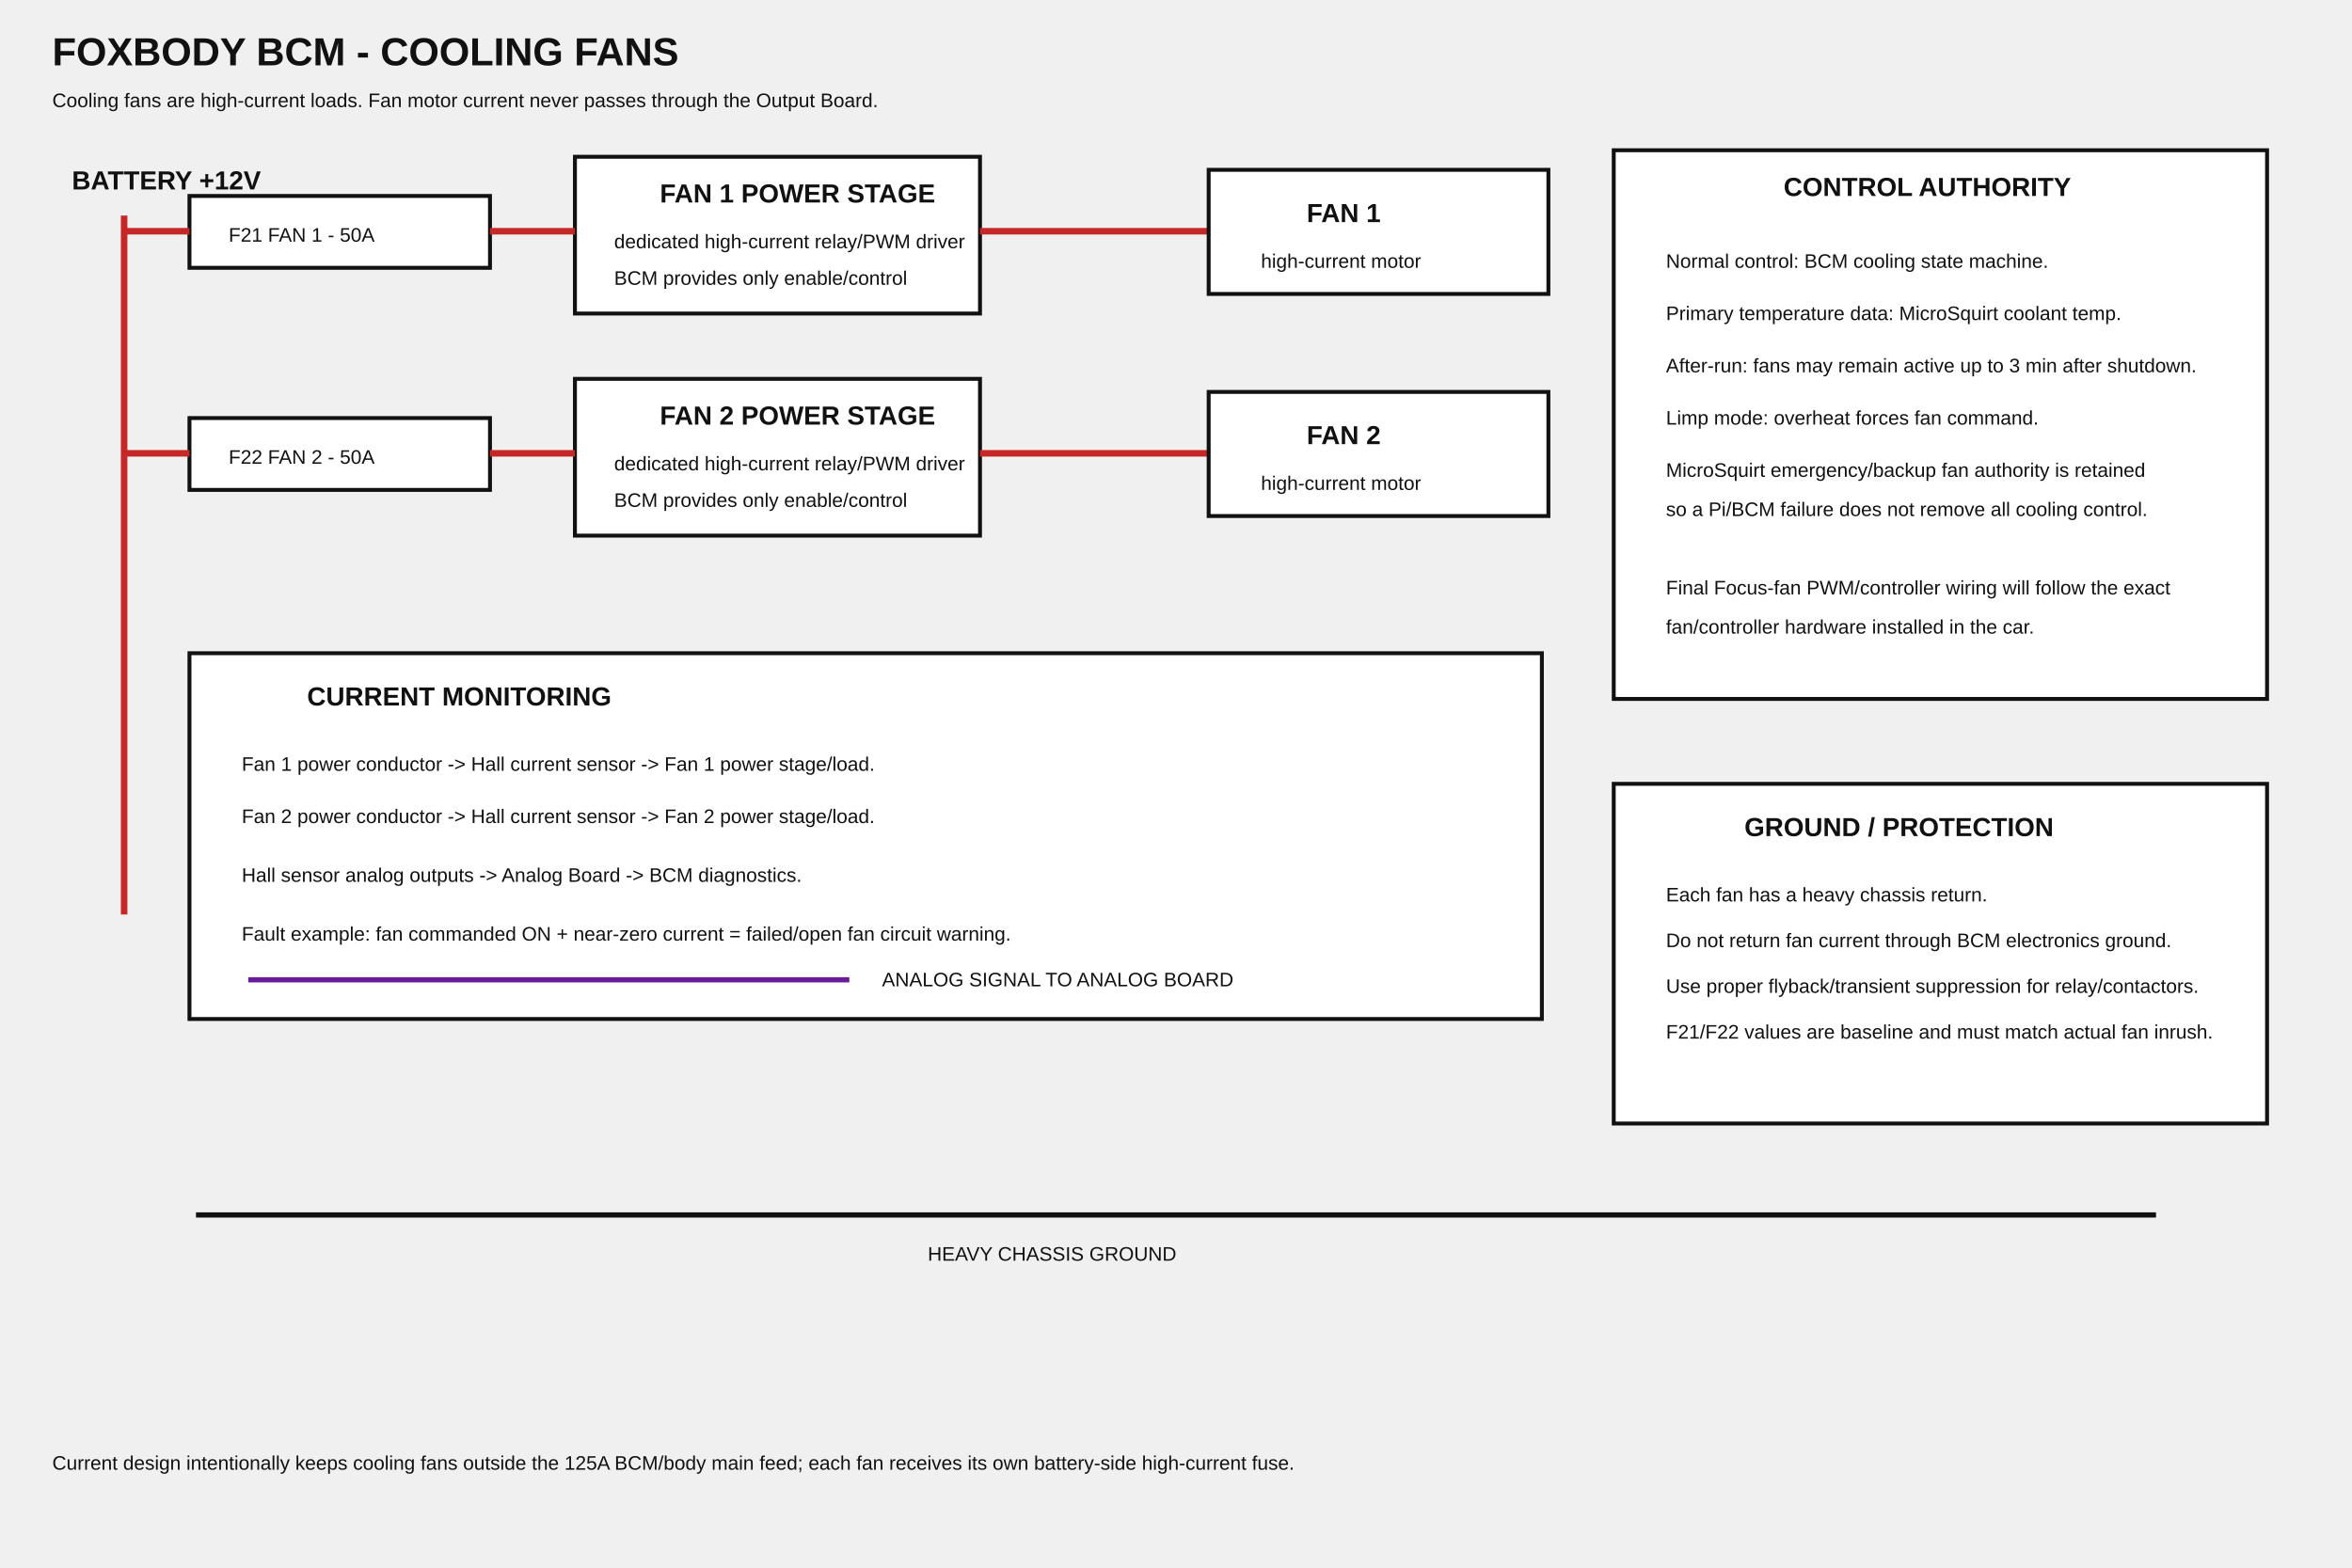
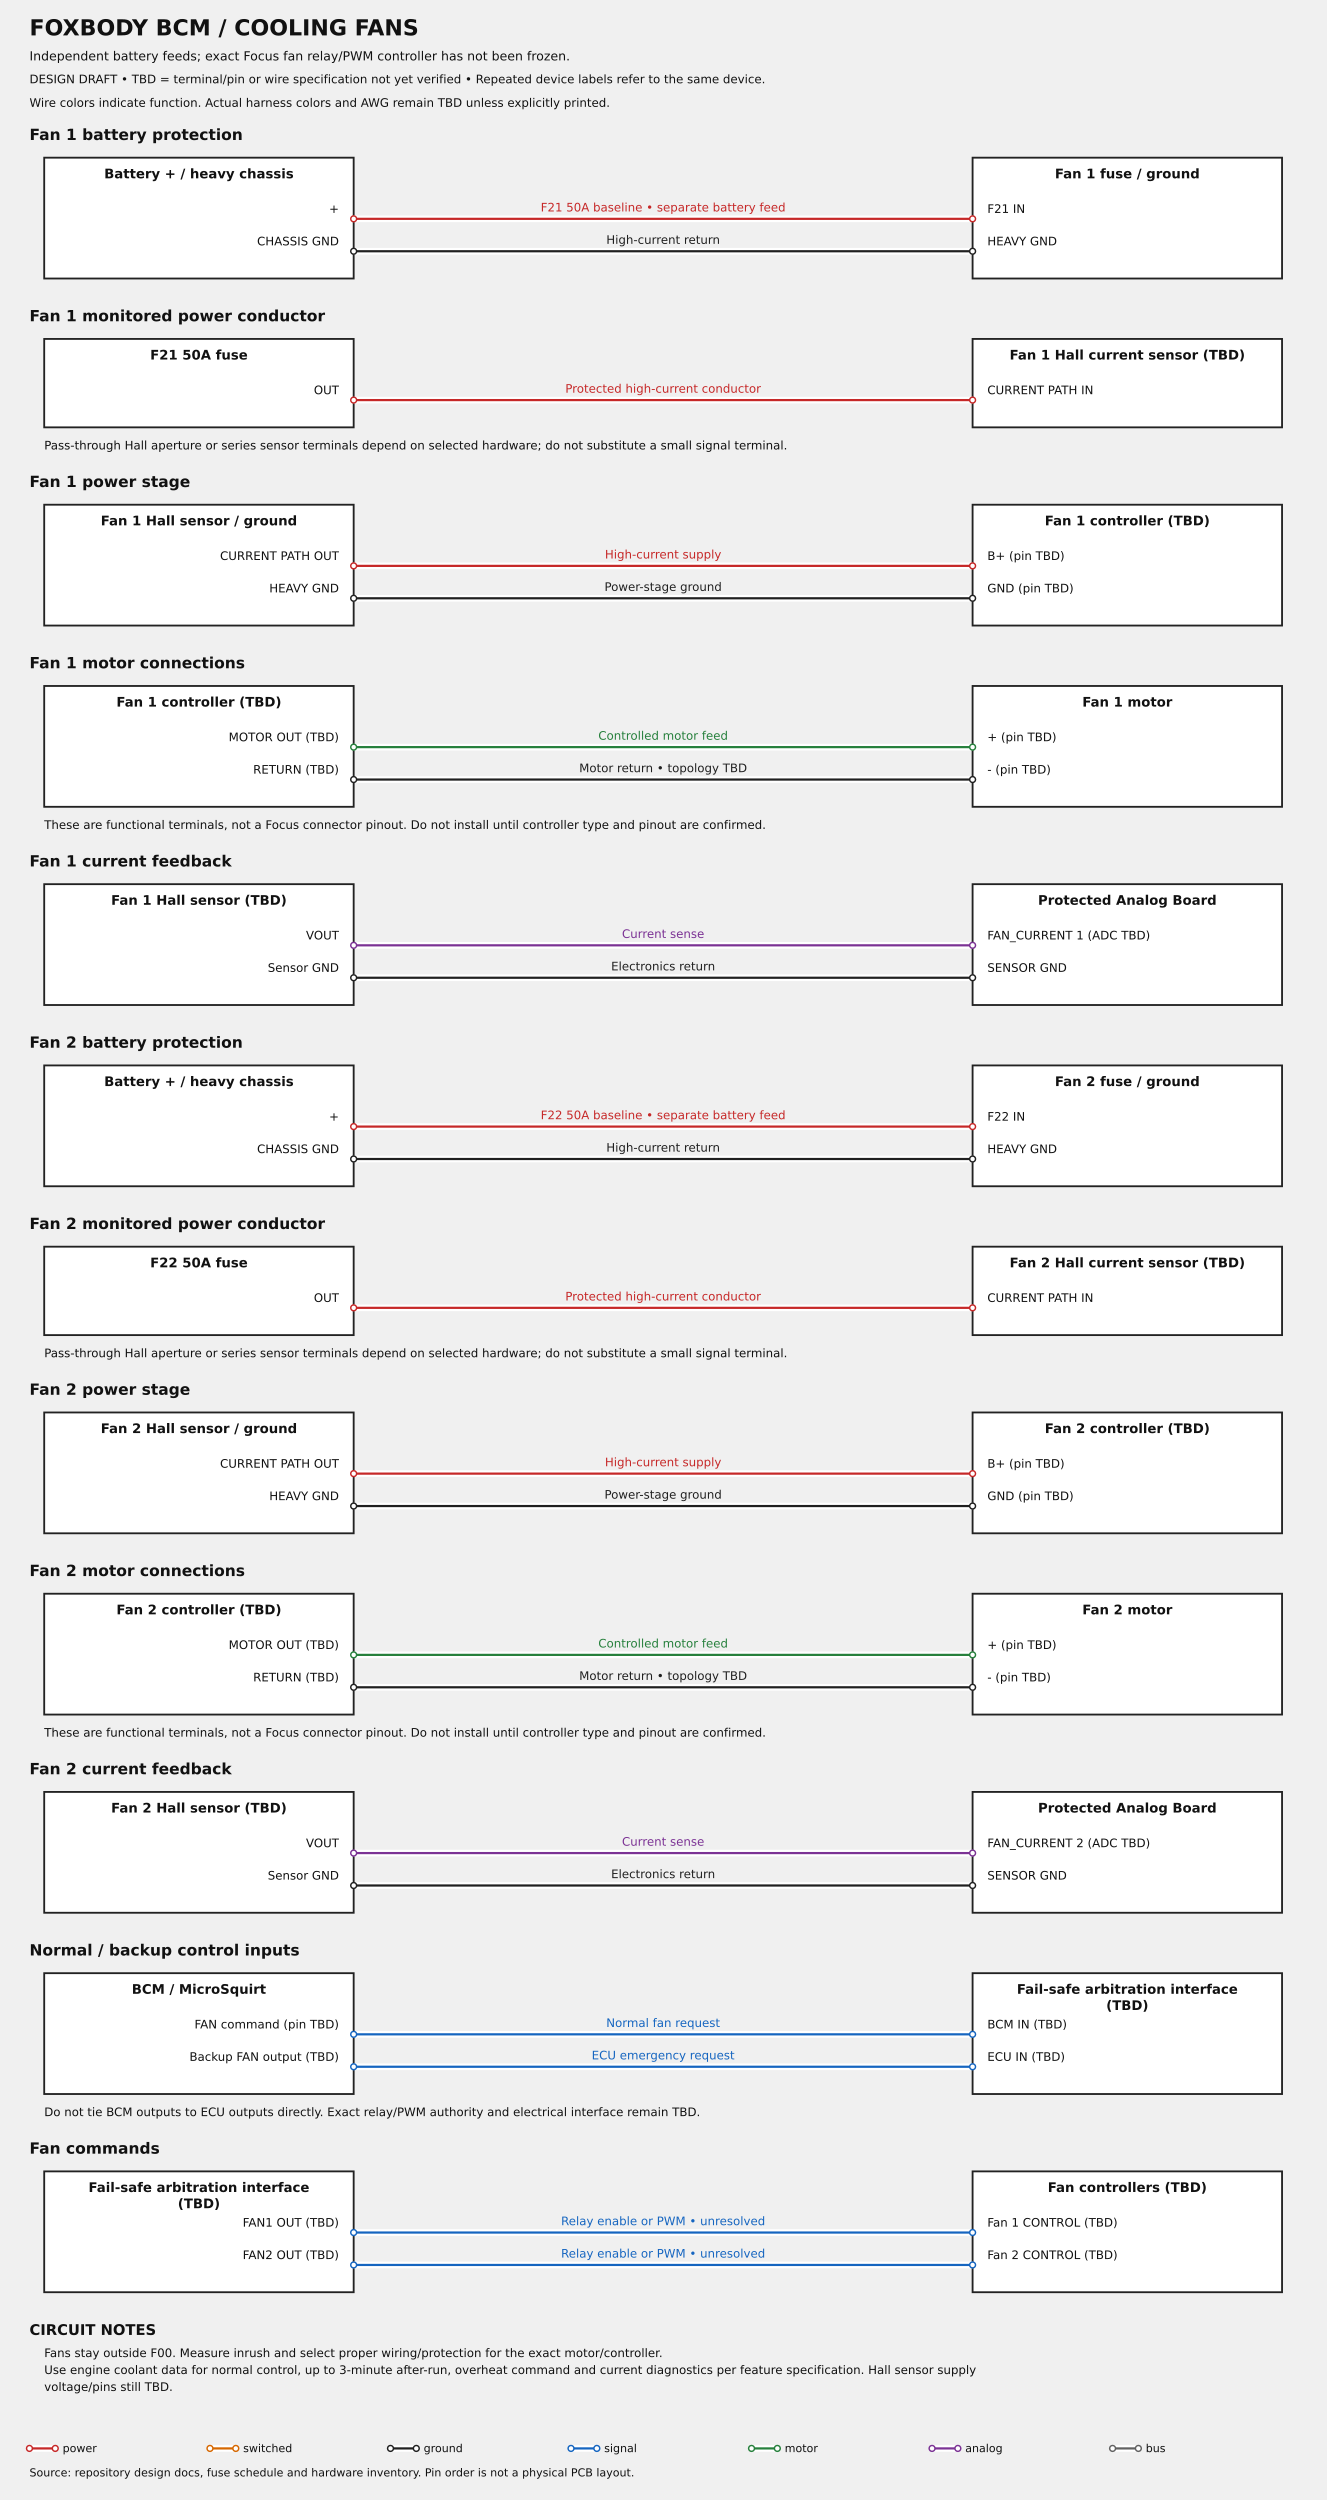
- <svg xmlns="http://www.w3.org/2000/svg" width="1800" height="1200" viewBox="0 0 1800 1200">
-   <style>text{font-family:Arial,sans-serif;fill:#111}.t{font-size:30px;font-weight:700}.h{font-size:20px;font-weight:700}.s{font-size:15px}.p{stroke:#c62828;stroke-width:5;fill:none}.g{stroke:#111;stroke-width:4;fill:none}.sig{stroke:#1565c0;stroke-width:4;fill:none}.ctl{stroke:#ef6c00;stroke-width:4;fill:none}.ana{stroke:#6a1b9a;stroke-width:4;fill:none}.box{fill:#fff;stroke:#111;stroke-width:3}</style>
-   <text x="40" y="50" class="t">FOXBODY BCM - COOLING FANS</text>
-   <text x="40" y="82" class="s">Cooling fans are high-current loads. Fan motor current never passes through the Output Board.</text>
-   <text x="55" y="145" class="h">BATTERY +12V</text>
-   <line x1="95" y1="165" x2="95" y2="700" class="p" />
-   <rect x="145" y="150" width="230" height="55" class="box" />
-   <text x="175" y="185" class="s">F21 FAN 1 - 50A</text>
-   <line x1="95" y1="177" x2="145" y2="177" class="p" />
-   <rect x="440" y="120" width="310" height="120" class="box" />
-   <text x="505" y="155" class="h">FAN 1 POWER STAGE</text>
-   <text x="470" y="190" class="s">dedicated high-current relay/PWM driver</text>
-   <text x="470" y="218" class="s">BCM provides only enable/control</text>
-   <line x1="375" y1="177" x2="440" y2="177" class="p" />
-   <line x1="750" y1="177" x2="925" y2="177" class="p" />
-   <rect x="925" y="130" width="260" height="95" class="box" />
-   <text x="1000" y="170" class="h">FAN 1</text>
-   <text x="965" y="205" class="s">high-current motor</text>
-   <rect x="145" y="320" width="230" height="55" class="box" />
-   <text x="175" y="355" class="s">F22 FAN 2 - 50A</text>
-   <line x1="95" y1="347" x2="145" y2="347" class="p" />
-   <rect x="440" y="290" width="310" height="120" class="box" />
-   <text x="505" y="325" class="h">FAN 2 POWER STAGE</text>
-   <text x="470" y="360" class="s">dedicated high-current relay/PWM driver</text>
-   <text x="470" y="388" class="s">BCM provides only enable/control</text>
-   <line x1="375" y1="347" x2="440" y2="347" class="p" />
-   <line x1="750" y1="347" x2="925" y2="347" class="p" />
-   <rect x="925" y="300" width="260" height="95" class="box" />
-   <text x="1000" y="340" class="h">FAN 2</text>
-   <text x="965" y="375" class="s">high-current motor</text>
-   <rect x="1235" y="115" width="500" height="420" class="box" />
-   <text x="1365" y="150" class="h">CONTROL AUTHORITY</text>
-   <text x="1275" y="205" class="s">Normal control: BCM cooling state machine.</text>
-   <text x="1275" y="245" class="s">Primary temperature data: MicroSquirt coolant temp.</text>
-   <text x="1275" y="285" class="s">After-run: fans may remain active up to 3 min after shutdown.</text>
-   <text x="1275" y="325" class="s">Limp mode: overheat forces fan command.</text>
-   <text x="1275" y="365" class="s">MicroSquirt emergency/backup fan authority is retained</text>
-   <text x="1275" y="395" class="s">so a Pi/BCM failure does not remove all cooling control.</text>
-   <text x="1275" y="455" class="s">Final Focus-fan PWM/controller wiring will follow the exact</text>
-   <text x="1275" y="485" class="s">fan/controller hardware installed in the car.</text>
-   <rect x="145" y="500" width="1035" height="280" class="box" />
-   <text x="235" y="540" class="h">CURRENT MONITORING</text>
-   <text x="185" y="590" class="s">Fan 1 power conductor -&gt; Hall current sensor -&gt; Fan 1 power stage/load.</text>
-   <text x="185" y="630" class="s">Fan 2 power conductor -&gt; Hall current sensor -&gt; Fan 2 power stage/load.</text>
-   <text x="185" y="675" class="s">Hall sensor analog outputs -&gt; Analog Board -&gt; BCM diagnostics.</text>
-   <text x="185" y="720" class="s">Fault example: fan commanded ON + near-zero current = failed/open fan circuit warning.</text>
-   <line x1="190" y1="750" x2="650" y2="750" class="ana" />
-   <text x="675" y="755" class="s">ANALOG SIGNAL TO ANALOG BOARD</text>
-   <rect x="1235" y="600" width="500" height="260" class="box" />
-   <text x="1335" y="640" class="h">GROUND / PROTECTION</text>
-   <text x="1275" y="690" class="s">Each fan has a heavy chassis return.</text>
-   <text x="1275" y="725" class="s">Do not return fan current through BCM electronics ground.</text>
-   <text x="1275" y="760" class="s">Use proper flyback/transient suppression for relay/contactors.</text>
-   <text x="1275" y="795" class="s">F21/F22 values are baseline and must match actual fan inrush.</text>
-   <line x1="150" y1="930" x2="1650" y2="930" class="g" />
-   <text x="710" y="965" class="s">HEAVY CHASSIS GROUND</text>
-   <text x="40" y="1125" class="s">Current design intentionally keeps cooling fans outside the 125A BCM/body main feed; each fan receives its own battery-side high-current fuse.</text>
+ <svg xmlns="http://www.w3.org/2000/svg" width="1800" height="3393" viewBox="0 0 1800 3393" role="img">
+   <g font-family="DejaVu Sans,Arial,sans-serif">
+     <text x="40" y="48" font-size="30" font-weight="700" text-anchor="start" fill="#111">FOXBODY BCM / COOLING FANS</text>
+     <text x="40" y="82" font-size="17" font-weight="400" text-anchor="start" fill="#111">Independent battery feeds; exact Focus fan relay/PWM controller has not been frozen.</text>
+     <text x="40" y="113" font-size="16" font-weight="400" text-anchor="start" fill="#111">DESIGN DRAFT • TBD = terminal/pin or wire specification not yet verified • Repeated device labels refer to the same device.</text>
+     <text x="40" y="145" font-size="16" font-weight="400" text-anchor="start" fill="#111">Wire colors indicate function. Actual harness colors and AWG remain TBD unless explicitly printed.</text>
+     <text x="40" y="190" font-size="21" font-weight="700" text-anchor="start" fill="#111">Fan 1 battery protection</text>
+     <rect x="60" y="214" width="420" height="164" fill="white" stroke="#222" stroke-width="2.5" />
+     <rect x="1320" y="214" width="420" height="164" fill="white" stroke="#222" stroke-width="2.5" />
+     <text x="270" y="242" font-size="18" font-weight="700" text-anchor="middle" fill="#111">Battery + / heavy chassis</text>
+     <text x="1530" y="242" font-size="18" font-weight="700" text-anchor="middle" fill="#111">Fan 1 fuse / ground</text>
+     <text x="460" y="289" font-size="16" font-weight="400" text-anchor="end" fill="#111">+</text>
+     <text x="1340" y="289" font-size="16" font-weight="400" text-anchor="start" fill="#111">F21 IN</text>
+     <polyline points="480,297 1320,297" fill="none" stroke="white" stroke-width="9" />
+     <polyline points="480,297 1320,297" fill="none" stroke="#c62828" stroke-width="3" />
+     <circle cx="480" cy="297" r="4" fill="white" stroke="#c62828" stroke-width="2" />
+     <circle cx="1320" cy="297" r="4" fill="white" stroke="#c62828" stroke-width="2" />
+     <text x="900" y="287" font-size="16" font-weight="400" text-anchor="middle" fill="#c62828">F21 50A baseline • separate battery feed</text>
+     <text x="460" y="333" font-size="16" font-weight="400" text-anchor="end" fill="#111">CHASSIS GND</text>
+     <text x="1340" y="333" font-size="16" font-weight="400" text-anchor="start" fill="#111">HEAVY GND</text>
+     <polyline points="480,341 1320,341" fill="none" stroke="white" stroke-width="9" />
+     <polyline points="480,341 1320,341" fill="none" stroke="#202020" stroke-width="3" />
+     <circle cx="480" cy="341" r="4" fill="white" stroke="#202020" stroke-width="2" />
+     <circle cx="1320" cy="341" r="4" fill="white" stroke="#202020" stroke-width="2" />
+     <text x="900" y="331" font-size="16" font-weight="400" text-anchor="middle" fill="#202020">High-current return</text>
+     <text x="40" y="436" font-size="21" font-weight="700" text-anchor="start" fill="#111">Fan 1 monitored power conductor</text>
+     <rect x="60" y="460" width="420" height="120" fill="white" stroke="#222" stroke-width="2.5" />
+     <rect x="1320" y="460" width="420" height="120" fill="white" stroke="#222" stroke-width="2.5" />
+     <text x="270" y="488" font-size="18" font-weight="700" text-anchor="middle" fill="#111">F21 50A fuse</text>
+     <text x="1530" y="488" font-size="18" font-weight="700" text-anchor="middle" fill="#111">Fan 1 Hall current sensor (TBD)</text>
+     <text x="460" y="535" font-size="16" font-weight="400" text-anchor="end" fill="#111">OUT</text>
+     <text x="1340" y="535" font-size="16" font-weight="400" text-anchor="start" fill="#111">CURRENT PATH IN</text>
+     <polyline points="480,543 1320,543" fill="none" stroke="white" stroke-width="9" />
+     <polyline points="480,543 1320,543" fill="none" stroke="#c62828" stroke-width="3" />
+     <circle cx="480" cy="543" r="4" fill="white" stroke="#c62828" stroke-width="2" />
+     <circle cx="1320" cy="543" r="4" fill="white" stroke="#c62828" stroke-width="2" />
+     <text x="900" y="533" font-size="16" font-weight="400" text-anchor="middle" fill="#c62828">Protected high-current conductor</text>
+     <text x="60" y="610" font-size="16" font-weight="400" text-anchor="start" fill="#111">Pass-through Hall aperture or series sensor terminals depend on selected hardware; do not substitute a small signal terminal.</text>
+     <text x="40" y="661" font-size="21" font-weight="700" text-anchor="start" fill="#111">Fan 1 power stage</text>
+     <rect x="60" y="685" width="420" height="164" fill="white" stroke="#222" stroke-width="2.5" />
+     <rect x="1320" y="685" width="420" height="164" fill="white" stroke="#222" stroke-width="2.5" />
+     <text x="270" y="713" font-size="18" font-weight="700" text-anchor="middle" fill="#111">Fan 1 Hall sensor / ground</text>
+     <text x="1530" y="713" font-size="18" font-weight="700" text-anchor="middle" fill="#111">Fan 1 controller (TBD)</text>
+     <text x="460" y="760" font-size="16" font-weight="400" text-anchor="end" fill="#111">CURRENT PATH OUT</text>
+     <text x="1340" y="760" font-size="16" font-weight="400" text-anchor="start" fill="#111">B+ (pin TBD)</text>
+     <polyline points="480,768 1320,768" fill="none" stroke="white" stroke-width="9" />
+     <polyline points="480,768 1320,768" fill="none" stroke="#c62828" stroke-width="3" />
+     <circle cx="480" cy="768" r="4" fill="white" stroke="#c62828" stroke-width="2" />
+     <circle cx="1320" cy="768" r="4" fill="white" stroke="#c62828" stroke-width="2" />
+     <text x="900" y="758" font-size="16" font-weight="400" text-anchor="middle" fill="#c62828">High-current supply</text>
+     <text x="460" y="804" font-size="16" font-weight="400" text-anchor="end" fill="#111">HEAVY GND</text>
+     <text x="1340" y="804" font-size="16" font-weight="400" text-anchor="start" fill="#111">GND (pin TBD)</text>
+     <polyline points="480,812 1320,812" fill="none" stroke="white" stroke-width="9" />
+     <polyline points="480,812 1320,812" fill="none" stroke="#202020" stroke-width="3" />
+     <circle cx="480" cy="812" r="4" fill="white" stroke="#202020" stroke-width="2" />
+     <circle cx="1320" cy="812" r="4" fill="white" stroke="#202020" stroke-width="2" />
+     <text x="900" y="802" font-size="16" font-weight="400" text-anchor="middle" fill="#202020">Power-stage ground</text>
+     <text x="40" y="907" font-size="21" font-weight="700" text-anchor="start" fill="#111">Fan 1 motor connections</text>
+     <rect x="60" y="931" width="420" height="164" fill="white" stroke="#222" stroke-width="2.5" />
+     <rect x="1320" y="931" width="420" height="164" fill="white" stroke="#222" stroke-width="2.5" />
+     <text x="270" y="959" font-size="18" font-weight="700" text-anchor="middle" fill="#111">Fan 1 controller (TBD)</text>
+     <text x="1530" y="959" font-size="18" font-weight="700" text-anchor="middle" fill="#111">Fan 1 motor</text>
+     <text x="460" y="1006" font-size="16" font-weight="400" text-anchor="end" fill="#111">MOTOR OUT (TBD)</text>
+     <text x="1340" y="1006" font-size="16" font-weight="400" text-anchor="start" fill="#111">+ (pin TBD)</text>
+     <polyline points="480,1014 1320,1014" fill="none" stroke="white" stroke-width="9" />
+     <polyline points="480,1014 1320,1014" fill="none" stroke="#26803c" stroke-width="3" />
+     <circle cx="480" cy="1014" r="4" fill="white" stroke="#26803c" stroke-width="2" />
+     <circle cx="1320" cy="1014" r="4" fill="white" stroke="#26803c" stroke-width="2" />
+     <text x="900" y="1004" font-size="16" font-weight="400" text-anchor="middle" fill="#26803c">Controlled motor feed</text>
+     <text x="460" y="1050" font-size="16" font-weight="400" text-anchor="end" fill="#111">RETURN (TBD)</text>
+     <text x="1340" y="1050" font-size="16" font-weight="400" text-anchor="start" fill="#111">- (pin TBD)</text>
+     <polyline points="480,1058 1320,1058" fill="none" stroke="white" stroke-width="9" />
+     <polyline points="480,1058 1320,1058" fill="none" stroke="#202020" stroke-width="3" />
+     <circle cx="480" cy="1058" r="4" fill="white" stroke="#202020" stroke-width="2" />
+     <circle cx="1320" cy="1058" r="4" fill="white" stroke="#202020" stroke-width="2" />
+     <text x="900" y="1048" font-size="16" font-weight="400" text-anchor="middle" fill="#202020">Motor return • topology TBD</text>
+     <text x="60" y="1125" font-size="16" font-weight="400" text-anchor="start" fill="#111">These are functional terminals, not a Focus connector pinout. Do not install until controller type and pinout are confirmed.</text>
+     <text x="40" y="1176" font-size="21" font-weight="700" text-anchor="start" fill="#111">Fan 1 current feedback</text>
+     <rect x="60" y="1200" width="420" height="164" fill="white" stroke="#222" stroke-width="2.5" />
+     <rect x="1320" y="1200" width="420" height="164" fill="white" stroke="#222" stroke-width="2.5" />
+     <text x="270" y="1228" font-size="18" font-weight="700" text-anchor="middle" fill="#111">Fan 1 Hall sensor (TBD)</text>
+     <text x="1530" y="1228" font-size="18" font-weight="700" text-anchor="middle" fill="#111">Protected Analog Board</text>
+     <text x="460" y="1275" font-size="16" font-weight="400" text-anchor="end" fill="#111">VOUT</text>
+     <text x="1340" y="1275" font-size="16" font-weight="400" text-anchor="start" fill="#111">FAN_CURRENT 1 (ADC TBD)</text>
+     <polyline points="480,1283 1320,1283" fill="none" stroke="white" stroke-width="9" />
+     <polyline points="480,1283 1320,1283" fill="none" stroke="#7b3294" stroke-width="3" />
+     <circle cx="480" cy="1283" r="4" fill="white" stroke="#7b3294" stroke-width="2" />
+     <circle cx="1320" cy="1283" r="4" fill="white" stroke="#7b3294" stroke-width="2" />
+     <text x="900" y="1273" font-size="16" font-weight="400" text-anchor="middle" fill="#7b3294">Current sense</text>
+     <text x="460" y="1319" font-size="16" font-weight="400" text-anchor="end" fill="#111">Sensor GND</text>
+     <text x="1340" y="1319" font-size="16" font-weight="400" text-anchor="start" fill="#111">SENSOR GND</text>
+     <polyline points="480,1327 1320,1327" fill="none" stroke="white" stroke-width="9" />
+     <polyline points="480,1327 1320,1327" fill="none" stroke="#202020" stroke-width="3" />
+     <circle cx="480" cy="1327" r="4" fill="white" stroke="#202020" stroke-width="2" />
+     <circle cx="1320" cy="1327" r="4" fill="white" stroke="#202020" stroke-width="2" />
+     <text x="900" y="1317" font-size="16" font-weight="400" text-anchor="middle" fill="#202020">Electronics return</text>
+     <text x="40" y="1422" font-size="21" font-weight="700" text-anchor="start" fill="#111">Fan 2 battery protection</text>
+     <rect x="60" y="1446" width="420" height="164" fill="white" stroke="#222" stroke-width="2.5" />
+     <rect x="1320" y="1446" width="420" height="164" fill="white" stroke="#222" stroke-width="2.5" />
+     <text x="270" y="1474" font-size="18" font-weight="700" text-anchor="middle" fill="#111">Battery + / heavy chassis</text>
+     <text x="1530" y="1474" font-size="18" font-weight="700" text-anchor="middle" fill="#111">Fan 2 fuse / ground</text>
+     <text x="460" y="1521" font-size="16" font-weight="400" text-anchor="end" fill="#111">+</text>
+     <text x="1340" y="1521" font-size="16" font-weight="400" text-anchor="start" fill="#111">F22 IN</text>
+     <polyline points="480,1529 1320,1529" fill="none" stroke="white" stroke-width="9" />
+     <polyline points="480,1529 1320,1529" fill="none" stroke="#c62828" stroke-width="3" />
+     <circle cx="480" cy="1529" r="4" fill="white" stroke="#c62828" stroke-width="2" />
+     <circle cx="1320" cy="1529" r="4" fill="white" stroke="#c62828" stroke-width="2" />
+     <text x="900" y="1519" font-size="16" font-weight="400" text-anchor="middle" fill="#c62828">F22 50A baseline • separate battery feed</text>
+     <text x="460" y="1565" font-size="16" font-weight="400" text-anchor="end" fill="#111">CHASSIS GND</text>
+     <text x="1340" y="1565" font-size="16" font-weight="400" text-anchor="start" fill="#111">HEAVY GND</text>
+     <polyline points="480,1573 1320,1573" fill="none" stroke="white" stroke-width="9" />
+     <polyline points="480,1573 1320,1573" fill="none" stroke="#202020" stroke-width="3" />
+     <circle cx="480" cy="1573" r="4" fill="white" stroke="#202020" stroke-width="2" />
+     <circle cx="1320" cy="1573" r="4" fill="white" stroke="#202020" stroke-width="2" />
+     <text x="900" y="1563" font-size="16" font-weight="400" text-anchor="middle" fill="#202020">High-current return</text>
+     <text x="40" y="1668" font-size="21" font-weight="700" text-anchor="start" fill="#111">Fan 2 monitored power conductor</text>
+     <rect x="60" y="1692" width="420" height="120" fill="white" stroke="#222" stroke-width="2.5" />
+     <rect x="1320" y="1692" width="420" height="120" fill="white" stroke="#222" stroke-width="2.5" />
+     <text x="270" y="1720" font-size="18" font-weight="700" text-anchor="middle" fill="#111">F22 50A fuse</text>
+     <text x="1530" y="1720" font-size="18" font-weight="700" text-anchor="middle" fill="#111">Fan 2 Hall current sensor (TBD)</text>
+     <text x="460" y="1767" font-size="16" font-weight="400" text-anchor="end" fill="#111">OUT</text>
+     <text x="1340" y="1767" font-size="16" font-weight="400" text-anchor="start" fill="#111">CURRENT PATH IN</text>
+     <polyline points="480,1775 1320,1775" fill="none" stroke="white" stroke-width="9" />
+     <polyline points="480,1775 1320,1775" fill="none" stroke="#c62828" stroke-width="3" />
+     <circle cx="480" cy="1775" r="4" fill="white" stroke="#c62828" stroke-width="2" />
+     <circle cx="1320" cy="1775" r="4" fill="white" stroke="#c62828" stroke-width="2" />
+     <text x="900" y="1765" font-size="16" font-weight="400" text-anchor="middle" fill="#c62828">Protected high-current conductor</text>
+     <text x="60" y="1842" font-size="16" font-weight="400" text-anchor="start" fill="#111">Pass-through Hall aperture or series sensor terminals depend on selected hardware; do not substitute a small signal terminal.</text>
+     <text x="40" y="1893" font-size="21" font-weight="700" text-anchor="start" fill="#111">Fan 2 power stage</text>
+     <rect x="60" y="1917" width="420" height="164" fill="white" stroke="#222" stroke-width="2.5" />
+     <rect x="1320" y="1917" width="420" height="164" fill="white" stroke="#222" stroke-width="2.5" />
+     <text x="270" y="1945" font-size="18" font-weight="700" text-anchor="middle" fill="#111">Fan 2 Hall sensor / ground</text>
+     <text x="1530" y="1945" font-size="18" font-weight="700" text-anchor="middle" fill="#111">Fan 2 controller (TBD)</text>
+     <text x="460" y="1992" font-size="16" font-weight="400" text-anchor="end" fill="#111">CURRENT PATH OUT</text>
+     <text x="1340" y="1992" font-size="16" font-weight="400" text-anchor="start" fill="#111">B+ (pin TBD)</text>
+     <polyline points="480,2000 1320,2000" fill="none" stroke="white" stroke-width="9" />
+     <polyline points="480,2000 1320,2000" fill="none" stroke="#c62828" stroke-width="3" />
+     <circle cx="480" cy="2000" r="4" fill="white" stroke="#c62828" stroke-width="2" />
+     <circle cx="1320" cy="2000" r="4" fill="white" stroke="#c62828" stroke-width="2" />
+     <text x="900" y="1990" font-size="16" font-weight="400" text-anchor="middle" fill="#c62828">High-current supply</text>
+     <text x="460" y="2036" font-size="16" font-weight="400" text-anchor="end" fill="#111">HEAVY GND</text>
+     <text x="1340" y="2036" font-size="16" font-weight="400" text-anchor="start" fill="#111">GND (pin TBD)</text>
+     <polyline points="480,2044 1320,2044" fill="none" stroke="white" stroke-width="9" />
+     <polyline points="480,2044 1320,2044" fill="none" stroke="#202020" stroke-width="3" />
+     <circle cx="480" cy="2044" r="4" fill="white" stroke="#202020" stroke-width="2" />
+     <circle cx="1320" cy="2044" r="4" fill="white" stroke="#202020" stroke-width="2" />
+     <text x="900" y="2034" font-size="16" font-weight="400" text-anchor="middle" fill="#202020">Power-stage ground</text>
+     <text x="40" y="2139" font-size="21" font-weight="700" text-anchor="start" fill="#111">Fan 2 motor connections</text>
+     <rect x="60" y="2163" width="420" height="164" fill="white" stroke="#222" stroke-width="2.5" />
+     <rect x="1320" y="2163" width="420" height="164" fill="white" stroke="#222" stroke-width="2.5" />
+     <text x="270" y="2191" font-size="18" font-weight="700" text-anchor="middle" fill="#111">Fan 2 controller (TBD)</text>
+     <text x="1530" y="2191" font-size="18" font-weight="700" text-anchor="middle" fill="#111">Fan 2 motor</text>
+     <text x="460" y="2238" font-size="16" font-weight="400" text-anchor="end" fill="#111">MOTOR OUT (TBD)</text>
+     <text x="1340" y="2238" font-size="16" font-weight="400" text-anchor="start" fill="#111">+ (pin TBD)</text>
+     <polyline points="480,2246 1320,2246" fill="none" stroke="white" stroke-width="9" />
+     <polyline points="480,2246 1320,2246" fill="none" stroke="#26803c" stroke-width="3" />
+     <circle cx="480" cy="2246" r="4" fill="white" stroke="#26803c" stroke-width="2" />
+     <circle cx="1320" cy="2246" r="4" fill="white" stroke="#26803c" stroke-width="2" />
+     <text x="900" y="2236" font-size="16" font-weight="400" text-anchor="middle" fill="#26803c">Controlled motor feed</text>
+     <text x="460" y="2282" font-size="16" font-weight="400" text-anchor="end" fill="#111">RETURN (TBD)</text>
+     <text x="1340" y="2282" font-size="16" font-weight="400" text-anchor="start" fill="#111">- (pin TBD)</text>
+     <polyline points="480,2290 1320,2290" fill="none" stroke="white" stroke-width="9" />
+     <polyline points="480,2290 1320,2290" fill="none" stroke="#202020" stroke-width="3" />
+     <circle cx="480" cy="2290" r="4" fill="white" stroke="#202020" stroke-width="2" />
+     <circle cx="1320" cy="2290" r="4" fill="white" stroke="#202020" stroke-width="2" />
+     <text x="900" y="2280" font-size="16" font-weight="400" text-anchor="middle" fill="#202020">Motor return • topology TBD</text>
+     <text x="60" y="2357" font-size="16" font-weight="400" text-anchor="start" fill="#111">These are functional terminals, not a Focus connector pinout. Do not install until controller type and pinout are confirmed.</text>
+     <text x="40" y="2408" font-size="21" font-weight="700" text-anchor="start" fill="#111">Fan 2 current feedback</text>
+     <rect x="60" y="2432" width="420" height="164" fill="white" stroke="#222" stroke-width="2.5" />
+     <rect x="1320" y="2432" width="420" height="164" fill="white" stroke="#222" stroke-width="2.5" />
+     <text x="270" y="2460" font-size="18" font-weight="700" text-anchor="middle" fill="#111">Fan 2 Hall sensor (TBD)</text>
+     <text x="1530" y="2460" font-size="18" font-weight="700" text-anchor="middle" fill="#111">Protected Analog Board</text>
+     <text x="460" y="2507" font-size="16" font-weight="400" text-anchor="end" fill="#111">VOUT</text>
+     <text x="1340" y="2507" font-size="16" font-weight="400" text-anchor="start" fill="#111">FAN_CURRENT 2 (ADC TBD)</text>
+     <polyline points="480,2515 1320,2515" fill="none" stroke="white" stroke-width="9" />
+     <polyline points="480,2515 1320,2515" fill="none" stroke="#7b3294" stroke-width="3" />
+     <circle cx="480" cy="2515" r="4" fill="white" stroke="#7b3294" stroke-width="2" />
+     <circle cx="1320" cy="2515" r="4" fill="white" stroke="#7b3294" stroke-width="2" />
+     <text x="900" y="2505" font-size="16" font-weight="400" text-anchor="middle" fill="#7b3294">Current sense</text>
+     <text x="460" y="2551" font-size="16" font-weight="400" text-anchor="end" fill="#111">Sensor GND</text>
+     <text x="1340" y="2551" font-size="16" font-weight="400" text-anchor="start" fill="#111">SENSOR GND</text>
+     <polyline points="480,2559 1320,2559" fill="none" stroke="white" stroke-width="9" />
+     <polyline points="480,2559 1320,2559" fill="none" stroke="#202020" stroke-width="3" />
+     <circle cx="480" cy="2559" r="4" fill="white" stroke="#202020" stroke-width="2" />
+     <circle cx="1320" cy="2559" r="4" fill="white" stroke="#202020" stroke-width="2" />
+     <text x="900" y="2549" font-size="16" font-weight="400" text-anchor="middle" fill="#202020">Electronics return</text>
+     <text x="40" y="2654" font-size="21" font-weight="700" text-anchor="start" fill="#111">Normal / backup control inputs</text>
+     <rect x="60" y="2678" width="420" height="164" fill="white" stroke="#222" stroke-width="2.5" />
+     <rect x="1320" y="2678" width="420" height="164" fill="white" stroke="#222" stroke-width="2.5" />
+     <text x="270" y="2706" font-size="18" font-weight="700" text-anchor="middle" fill="#111">BCM / MicroSquirt</text>
+     <text x="1530" y="2706" font-size="18" font-weight="700" text-anchor="middle" fill="#111">Fail-safe arbitration interface</text>
+     <text x="1530" y="2728" font-size="18" font-weight="700" text-anchor="middle" fill="#111">(TBD)</text>
+     <text x="460" y="2753" font-size="16" font-weight="400" text-anchor="end" fill="#111">FAN command (pin TBD)</text>
+     <text x="1340" y="2753" font-size="16" font-weight="400" text-anchor="start" fill="#111">BCM IN (TBD)</text>
+     <polyline points="480,2761 1320,2761" fill="none" stroke="white" stroke-width="9" />
+     <polyline points="480,2761 1320,2761" fill="none" stroke="#1565c0" stroke-width="3" />
+     <circle cx="480" cy="2761" r="4" fill="white" stroke="#1565c0" stroke-width="2" />
+     <circle cx="1320" cy="2761" r="4" fill="white" stroke="#1565c0" stroke-width="2" />
+     <text x="900" y="2751" font-size="16" font-weight="400" text-anchor="middle" fill="#1565c0">Normal fan request</text>
+     <text x="460" y="2797" font-size="16" font-weight="400" text-anchor="end" fill="#111">Backup FAN output (TBD)</text>
+     <text x="1340" y="2797" font-size="16" font-weight="400" text-anchor="start" fill="#111">ECU IN (TBD)</text>
+     <polyline points="480,2805 1320,2805" fill="none" stroke="white" stroke-width="9" />
+     <polyline points="480,2805 1320,2805" fill="none" stroke="#1565c0" stroke-width="3" />
+     <circle cx="480" cy="2805" r="4" fill="white" stroke="#1565c0" stroke-width="2" />
+     <circle cx="1320" cy="2805" r="4" fill="white" stroke="#1565c0" stroke-width="2" />
+     <text x="900" y="2795" font-size="16" font-weight="400" text-anchor="middle" fill="#1565c0">ECU emergency request</text>
+     <text x="60" y="2872" font-size="16" font-weight="400" text-anchor="start" fill="#111">Do not tie BCM outputs to ECU outputs directly. Exact relay/PWM authority and electrical interface remain TBD.</text>
+     <text x="40" y="2923" font-size="21" font-weight="700" text-anchor="start" fill="#111">Fan commands</text>
+     <rect x="60" y="2947" width="420" height="164" fill="white" stroke="#222" stroke-width="2.5" />
+     <rect x="1320" y="2947" width="420" height="164" fill="white" stroke="#222" stroke-width="2.5" />
+     <text x="270" y="2975" font-size="18" font-weight="700" text-anchor="middle" fill="#111">Fail-safe arbitration interface</text>
+     <text x="270" y="2997" font-size="18" font-weight="700" text-anchor="middle" fill="#111">(TBD)</text>
+     <text x="1530" y="2975" font-size="18" font-weight="700" text-anchor="middle" fill="#111">Fan controllers (TBD)</text>
+     <text x="460" y="3022" font-size="16" font-weight="400" text-anchor="end" fill="#111">FAN1 OUT (TBD)</text>
+     <text x="1340" y="3022" font-size="16" font-weight="400" text-anchor="start" fill="#111">Fan 1 CONTROL (TBD)</text>
+     <polyline points="480,3030 1320,3030" fill="none" stroke="white" stroke-width="9" />
+     <polyline points="480,3030 1320,3030" fill="none" stroke="#1565c0" stroke-width="3" />
+     <circle cx="480" cy="3030" r="4" fill="white" stroke="#1565c0" stroke-width="2" />
+     <circle cx="1320" cy="3030" r="4" fill="white" stroke="#1565c0" stroke-width="2" />
+     <text x="900" y="3020" font-size="16" font-weight="400" text-anchor="middle" fill="#1565c0">Relay enable or PWM • unresolved</text>
+     <text x="460" y="3066" font-size="16" font-weight="400" text-anchor="end" fill="#111">FAN2 OUT (TBD)</text>
+     <text x="1340" y="3066" font-size="16" font-weight="400" text-anchor="start" fill="#111">Fan 2 CONTROL (TBD)</text>
+     <polyline points="480,3074 1320,3074" fill="none" stroke="white" stroke-width="9" />
+     <polyline points="480,3074 1320,3074" fill="none" stroke="#1565c0" stroke-width="3" />
+     <circle cx="480" cy="3074" r="4" fill="white" stroke="#1565c0" stroke-width="2" />
+     <circle cx="1320" cy="3074" r="4" fill="white" stroke="#1565c0" stroke-width="2" />
+     <text x="900" y="3064" font-size="16" font-weight="400" text-anchor="middle" fill="#1565c0">Relay enable or PWM • unresolved</text>
+     <text x="40" y="3169" font-size="20" font-weight="700" text-anchor="start" fill="#111">CIRCUIT NOTES</text>
+     <text x="60" y="3199" font-size="16" font-weight="400" text-anchor="start" fill="#111">Fans stay outside F00. Measure inrush and select proper wiring/protection for the exact motor/controller.</text>
+     <text x="60" y="3222" font-size="16" font-weight="400" text-anchor="start" fill="#111">Use engine coolant data for normal control, up to 3-minute after-run, overheat command and current diagnostics per feature specification. Hall sensor supply</text>
+     <text x="60" y="3245" font-size="16" font-weight="400" text-anchor="start" fill="#111">voltage/pins still TBD.</text>
+     <polyline points="40,3323 75,3323" fill="none" stroke="white" stroke-width="9" />
+     <polyline points="40,3323 75,3323" fill="none" stroke="#c62828" stroke-width="3" />
+     <circle cx="40" cy="3323" r="4" fill="white" stroke="#c62828" stroke-width="2" />
+     <circle cx="75" cy="3323" r="4" fill="white" stroke="#c62828" stroke-width="2" />
+     <text x="85" y="3328" font-size="15" font-weight="400" text-anchor="start" fill="#111">power</text>
+     <polyline points="285,3323 320,3323" fill="none" stroke="white" stroke-width="9" />
+     <polyline points="285,3323 320,3323" fill="none" stroke="#d66700" stroke-width="3" />
+     <circle cx="285" cy="3323" r="4" fill="white" stroke="#d66700" stroke-width="2" />
+     <circle cx="320" cy="3323" r="4" fill="white" stroke="#d66700" stroke-width="2" />
+     <text x="330" y="3328" font-size="15" font-weight="400" text-anchor="start" fill="#111">switched</text>
+     <polyline points="530,3323 565,3323" fill="none" stroke="white" stroke-width="9" />
+     <polyline points="530,3323 565,3323" fill="none" stroke="#202020" stroke-width="3" />
+     <circle cx="530" cy="3323" r="4" fill="white" stroke="#202020" stroke-width="2" />
+     <circle cx="565" cy="3323" r="4" fill="white" stroke="#202020" stroke-width="2" />
+     <text x="575" y="3328" font-size="15" font-weight="400" text-anchor="start" fill="#111">ground</text>
+     <polyline points="775,3323 810,3323" fill="none" stroke="white" stroke-width="9" />
+     <polyline points="775,3323 810,3323" fill="none" stroke="#1565c0" stroke-width="3" />
+     <circle cx="775" cy="3323" r="4" fill="white" stroke="#1565c0" stroke-width="2" />
+     <circle cx="810" cy="3323" r="4" fill="white" stroke="#1565c0" stroke-width="2" />
+     <text x="820" y="3328" font-size="15" font-weight="400" text-anchor="start" fill="#111">signal</text>
+     <polyline points="1020,3323 1055,3323" fill="none" stroke="white" stroke-width="9" />
+     <polyline points="1020,3323 1055,3323" fill="none" stroke="#26803c" stroke-width="3" />
+     <circle cx="1020" cy="3323" r="4" fill="white" stroke="#26803c" stroke-width="2" />
+     <circle cx="1055" cy="3323" r="4" fill="white" stroke="#26803c" stroke-width="2" />
+     <text x="1065" y="3328" font-size="15" font-weight="400" text-anchor="start" fill="#111">motor</text>
+     <polyline points="1265,3323 1300,3323" fill="none" stroke="white" stroke-width="9" />
+     <polyline points="1265,3323 1300,3323" fill="none" stroke="#7b3294" stroke-width="3" />
+     <circle cx="1265" cy="3323" r="4" fill="white" stroke="#7b3294" stroke-width="2" />
+     <circle cx="1300" cy="3323" r="4" fill="white" stroke="#7b3294" stroke-width="2" />
+     <text x="1310" y="3328" font-size="15" font-weight="400" text-anchor="start" fill="#111">analog</text>
+     <polyline points="1510,3323 1545,3323" fill="none" stroke="white" stroke-width="9" />
+     <polyline points="1510,3323 1545,3323" fill="none" stroke="#616161" stroke-width="3" />
+     <circle cx="1510" cy="3323" r="4" fill="white" stroke="#616161" stroke-width="2" />
+     <circle cx="1545" cy="3323" r="4" fill="white" stroke="#616161" stroke-width="2" />
+     <text x="1555" y="3328" font-size="15" font-weight="400" text-anchor="start" fill="#111">bus</text>
+     <text x="40" y="3361" font-size="15" font-weight="400" text-anchor="start" fill="#111">Source: repository design docs, fuse schedule and hardware inventory. Pin order is not a physical PCB layout.</text>
+   </g>
</svg>
